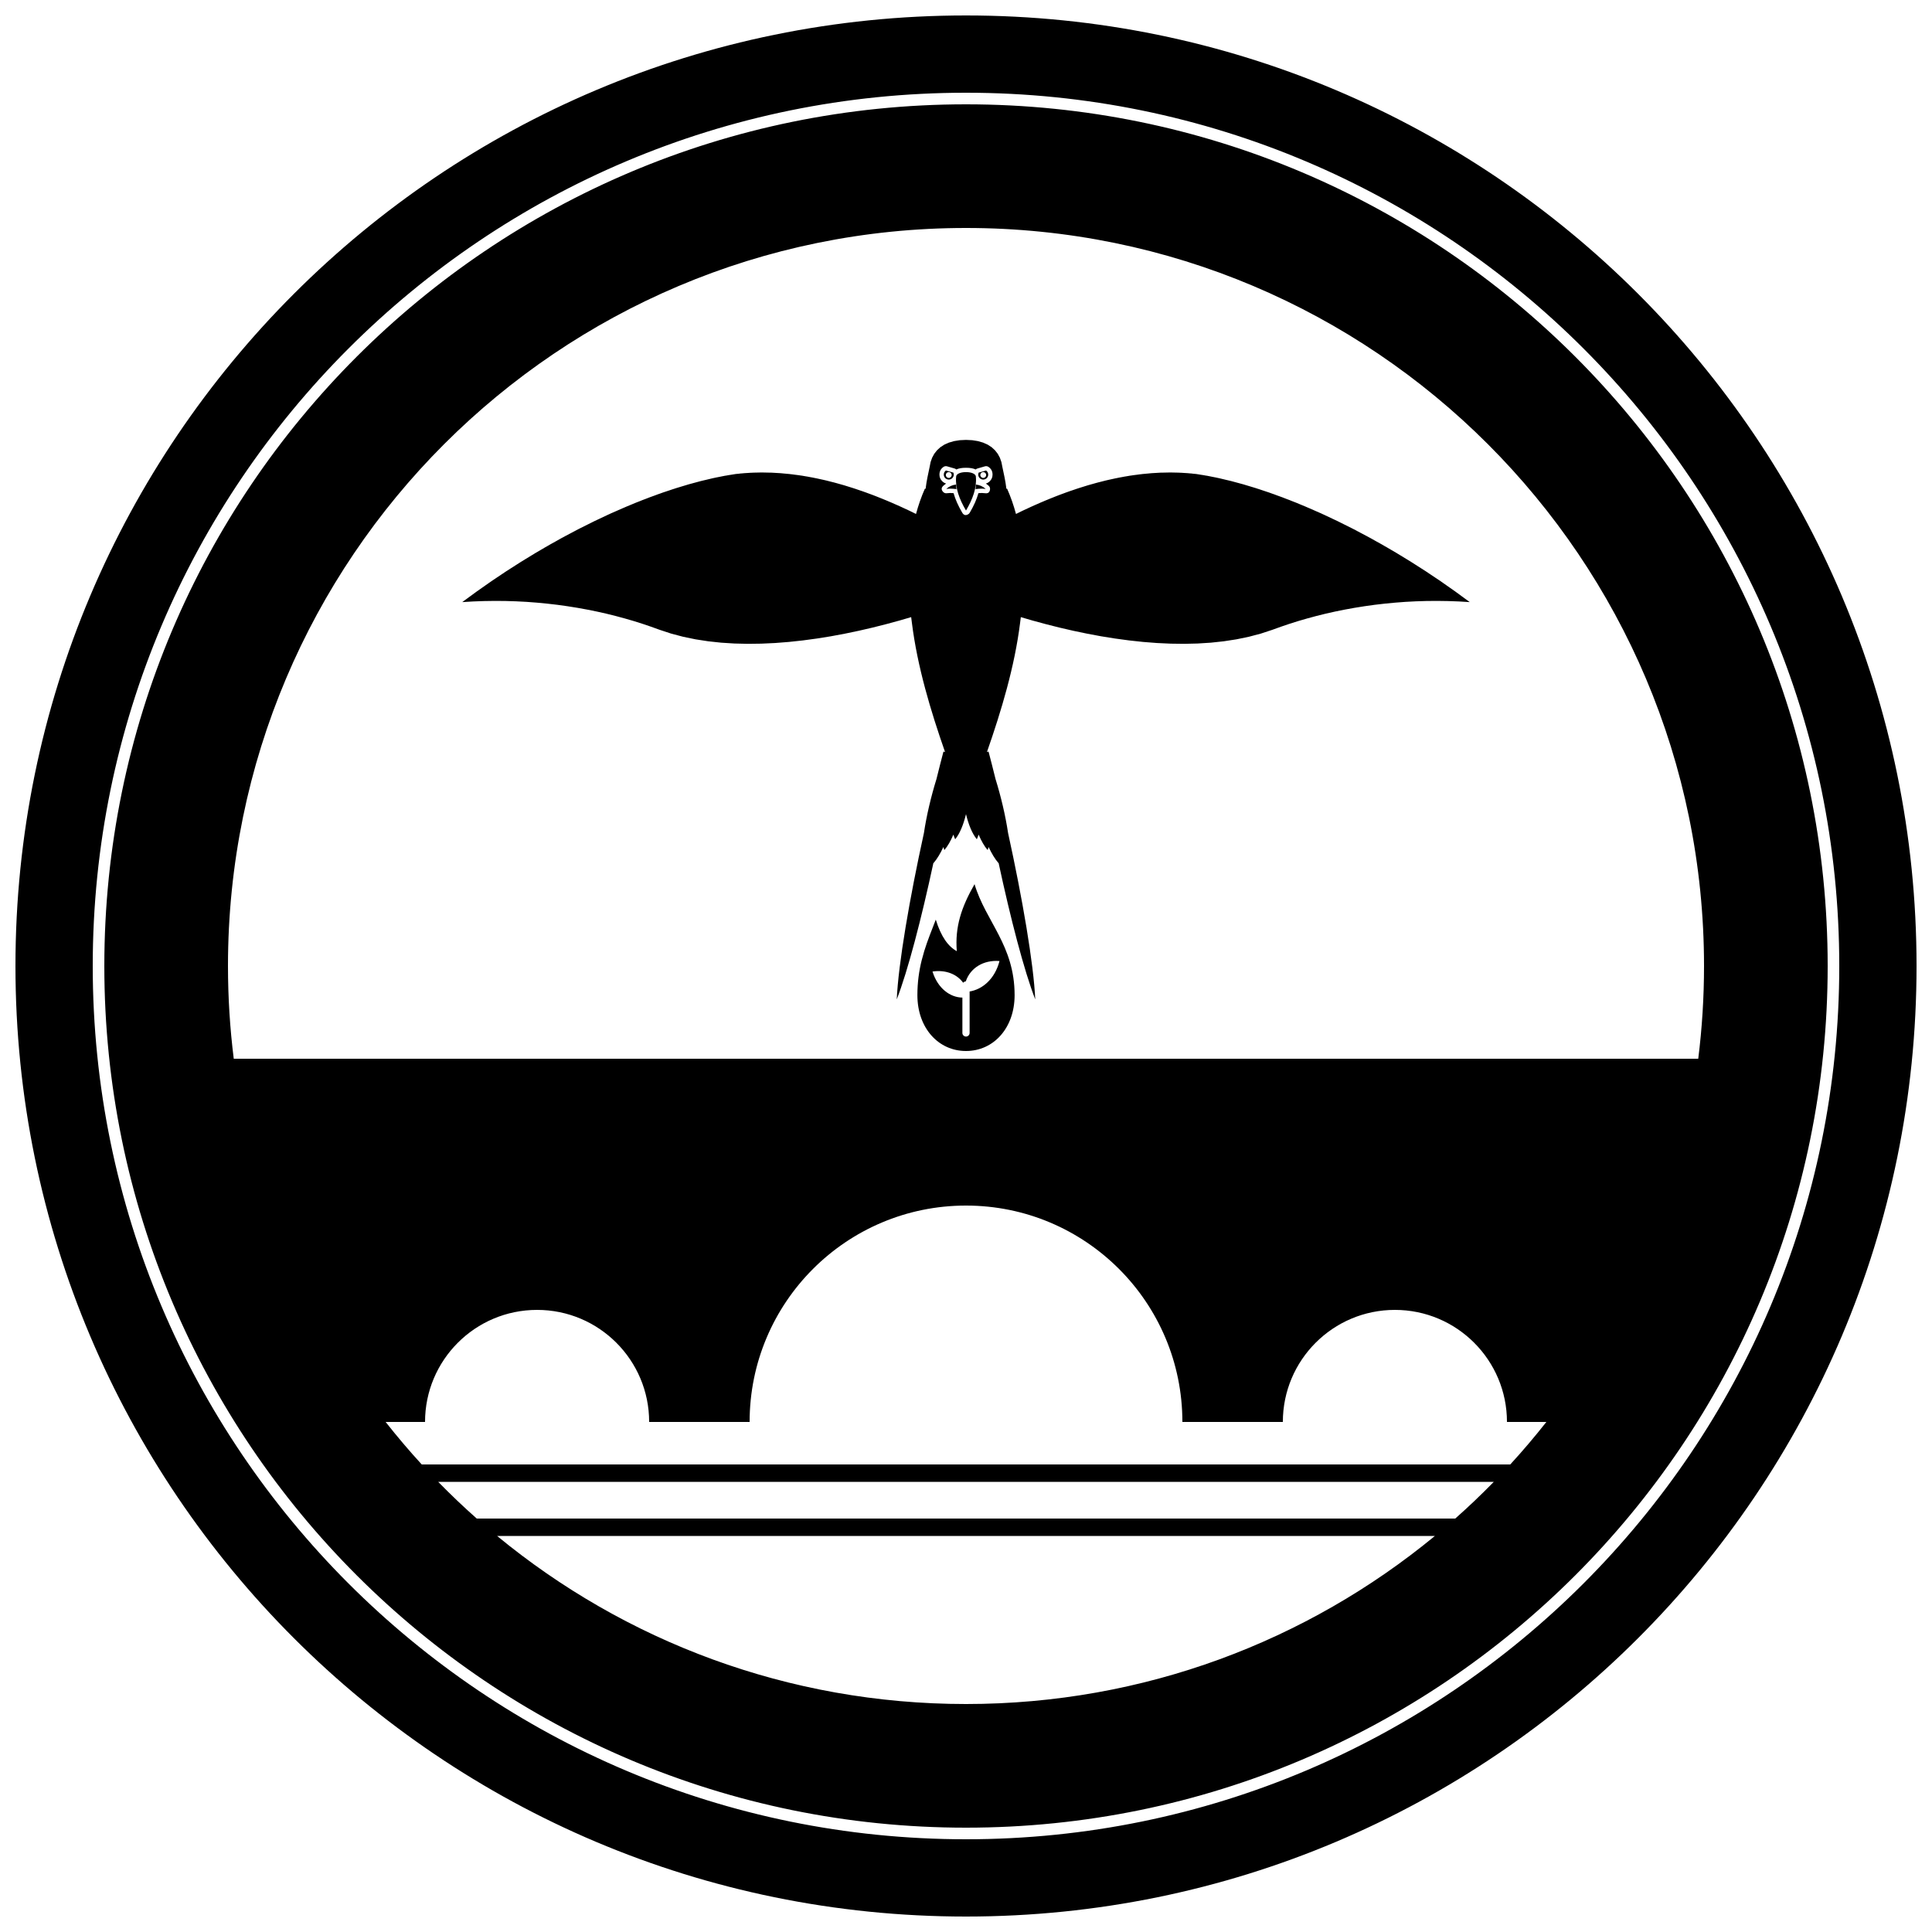
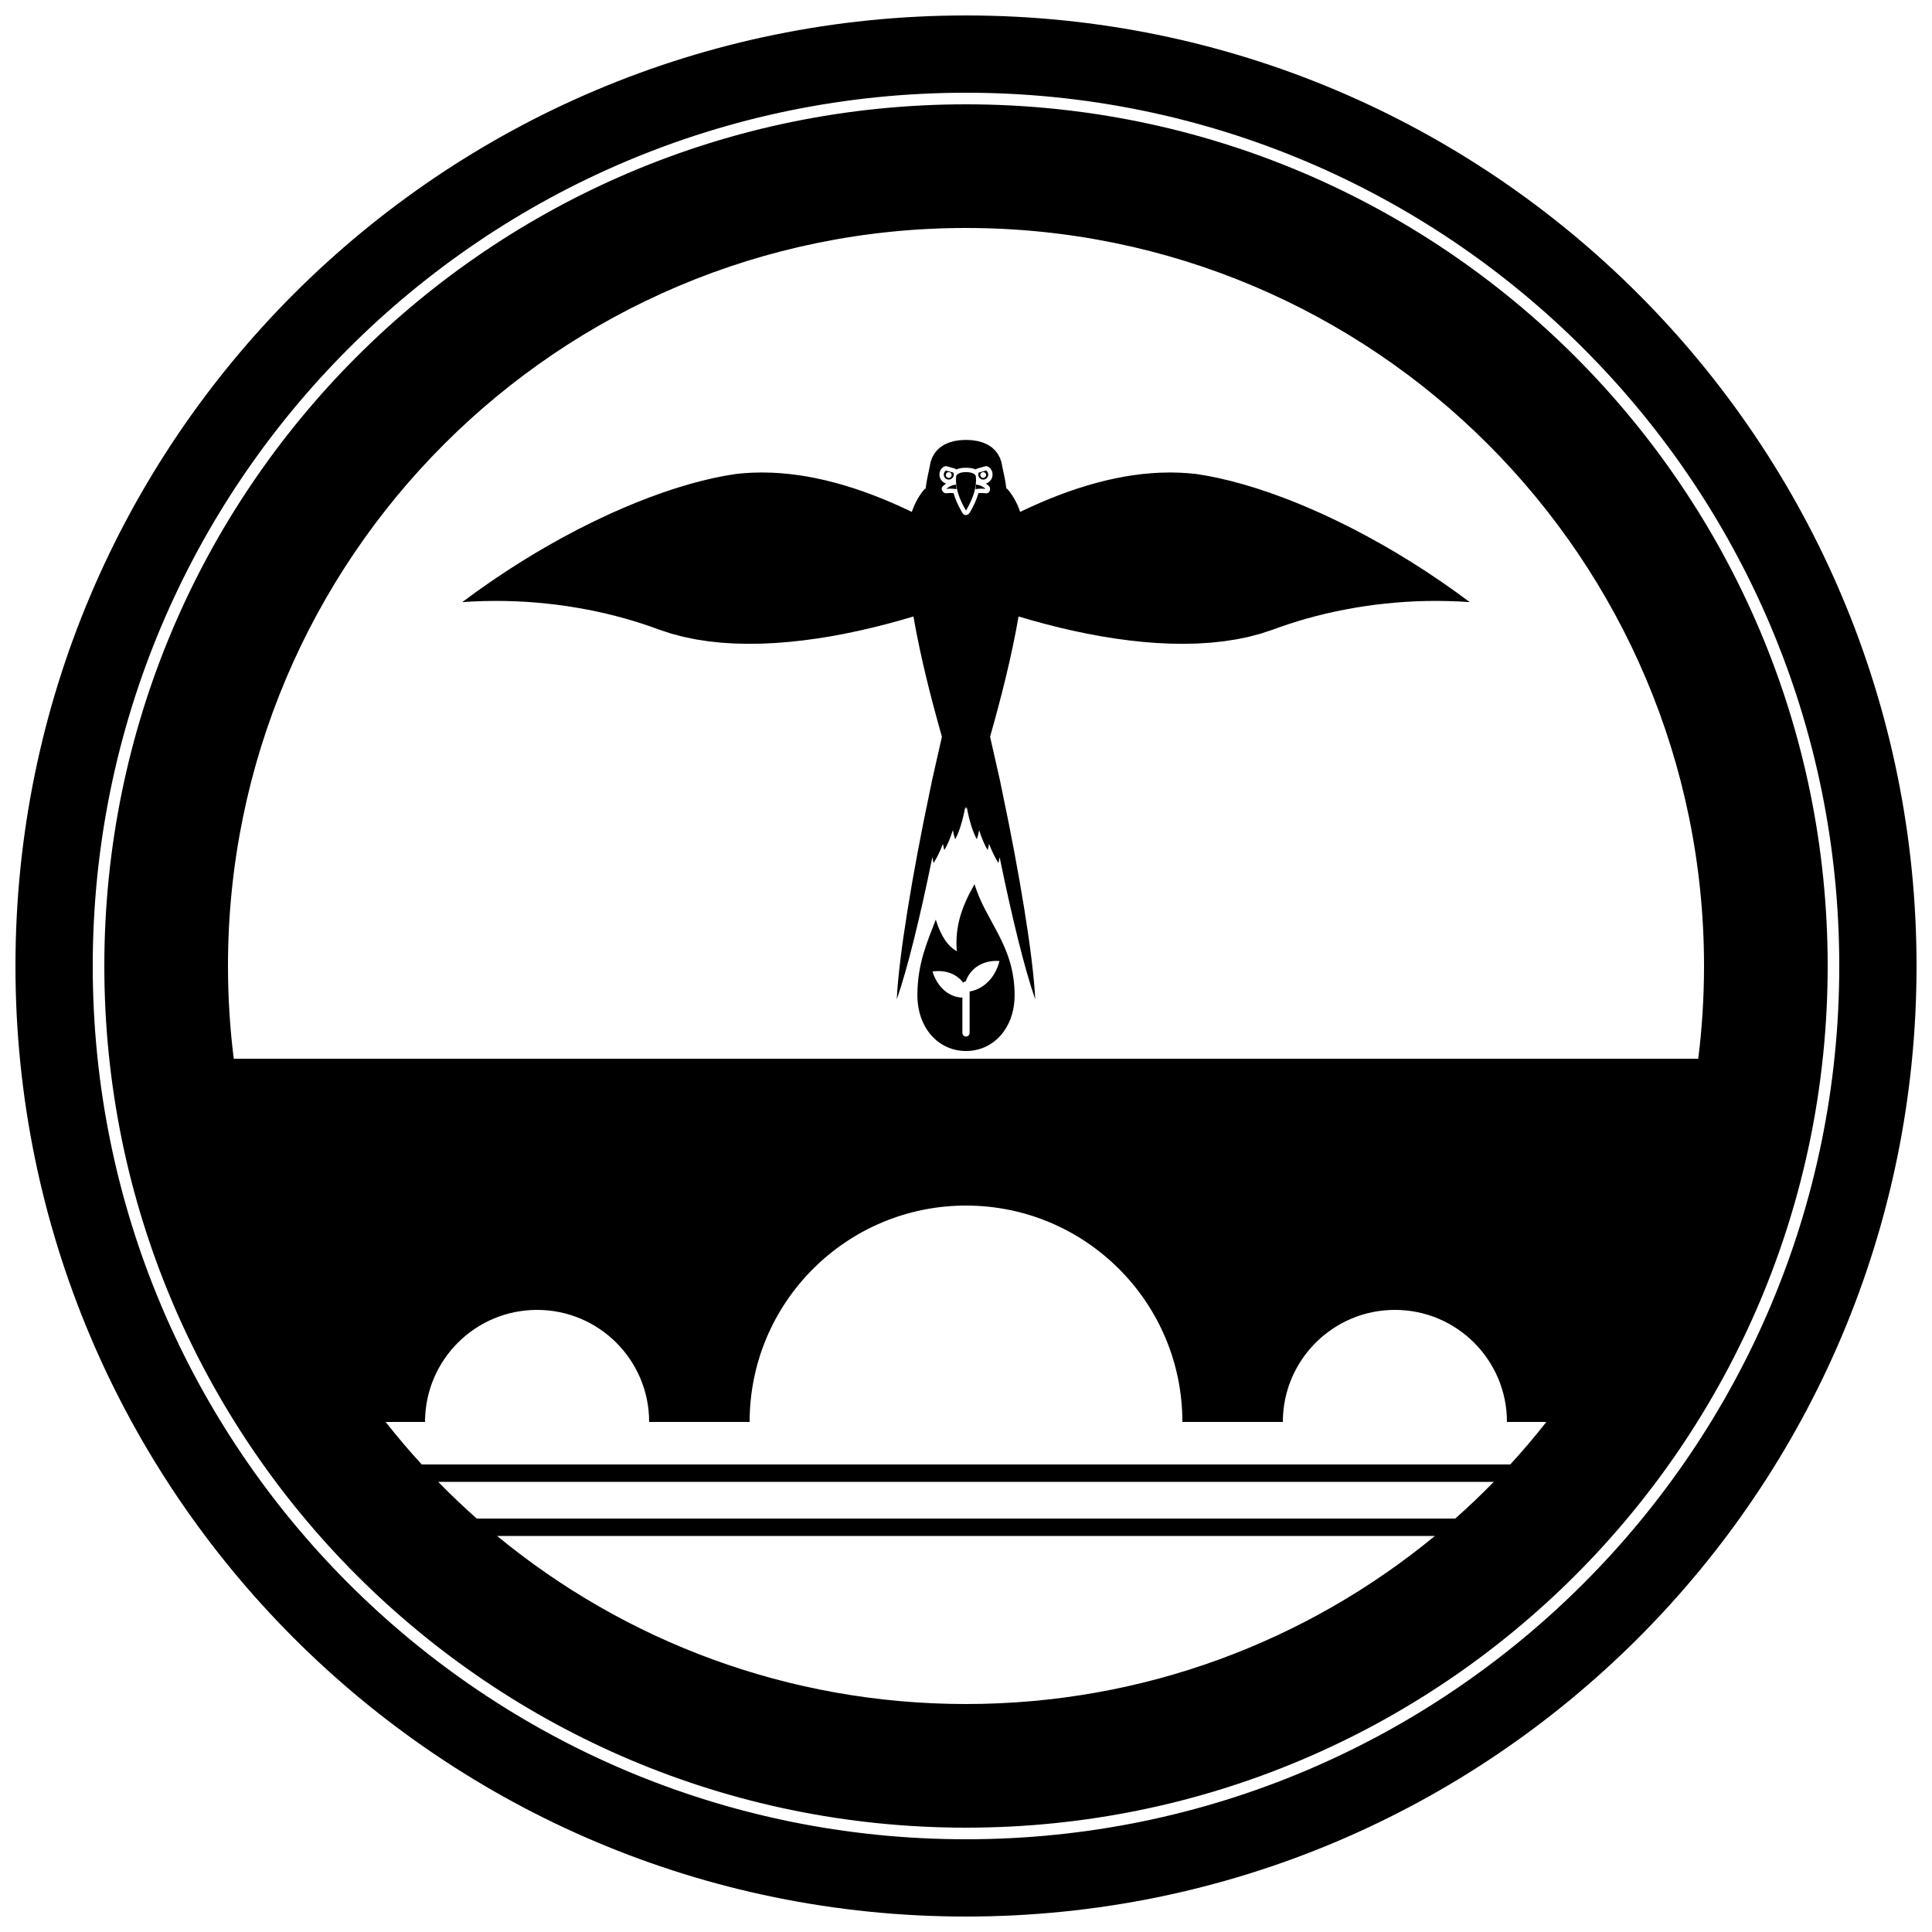
<svg xmlns="http://www.w3.org/2000/svg" viewBox="0 0 1000 1000" role="img" aria-label="קריית חינוך דרור · משלחת לגרמניה 2026">
-   <path fill="#000000" d="M8 500C8 228.28 228.28 8 500 8C771.72 8 992 228.28 992 500C992 771.72 771.72 992 500 992C228.28 992 8 771.72 8 500ZM48 500C48 749.63 250.37 952 500 952C749.63 952 952 749.63 952 500C952 250.37 749.63 48 500 48C250.37 48 48 250.37 48 500ZM54 500C54 253.68 253.68 54 500 54C746.32 54 946 253.68 946 500C946 746.32 746.32 946 500 946C253.68 946 54 746.32 54 500ZM118 500C118 516.26 119.02 532.28 120.99 548H879.01C880.98 532.28 882 516.26 882 500C882 289.03 710.97 118 500 118C289.03 118 118 289.03 118 500ZM781.71 758C788.21 750.91 794.45 743.57 800.4 736H780C780 703.97 754.03 678 722 678C689.97 678 664 703.97 664 736H612C612 674.14 561.86 624 500 624C438.14 624 388 674.14 388 736H336C336 703.97 310.03 678 278 678C245.97 678 220 703.97 220 736H199.6C205.55 743.57 211.79 750.91 218.29 758ZM488.33 389.03 489.14 389.2C481.68 367.83 474.84 345.12 472 322.4C471.86 321.41 471.74 320.41 471.62 319.42L465.71 321.15L458.7 323.05L451.62 324.84L444.47 326.49L437.28 327.99L430.06 329.34L422.82 330.5L415.59 331.48L408.38 332.26L401.22 332.82L394.11 333.15L387.08 333.24L380.13 333.08L373.3 332.65L366.59 331.93L360.04 330.92L353.64 329.6L347.43 327.96L341.41 325.98L337.05 324.41L332.6 322.9L328.04 321.46L323.39 320.11L318.64 318.83L313.81 317.63L308.9 316.53L303.9 315.52L298.84 314.6L293.7 313.78L288.49 313.05L283.22 312.44L277.89 311.93L272.51 311.52L267.07 311.24L261.58 311.07L256.06 311.03L250.49 311.11L244.89 311.31L239.26 311.65L246.82 306.11L254.41 300.79L262.02 295.69L269.64 290.82L277.26 286.17L281.82 283.51V283.49L283.37 282.62L284.86 281.75L287.84 280.1L290.51 278.59L291.55 278.04L292.42 277.56L296.1 275.62L299.13 274.01L299.76 273.69L299.93 273.6L307.39 269.88L307.55 269.8L307.68 269.73L309.33 268.96L314.75 266.4L315.25 266.18L316.11 265.77L319.18 264.43L322.03 263.17L323.1 262.72L324.43 262.14L326.4 261.33L329.2 260.16L331.29 259.35L332.59 258.82L334.07 258.27L336.24 257.42L338.91 256.46L340.58 255.83L341.55 255.5L343.14 254.92L346.52 253.8L348.38 253.17L349.1 252.95L349.89 252.68L354.83 251.19L355.96 250.85L356.11 250.8L356.48 250.69L362.88 248.96L363.07 248.92L363.3 248.86L365.19 248.42L369.08 247.49L369.59 247.39L370.38 247.21L372.45 246.81L375.07 246.28L376.23 246.1L377.17 245.92L378.14 245.78L380.83 245.34L382.56 245.18L383.15 245.09L384.12 245.02L385.41 244.9L387.31 244.79L388.42 244.71L389.06 244.69L390.02 244.64L392.97 244.58L393.73 244.56L393.95 244.57L394.66 244.56L398.44 244.64L399.07 244.65L399.17 244.65L399.31 244.65L403.98 244.92L404.28 244.95L404.42 244.96L405.52 245.07L408.69 245.36L409.19 245.43L409.82 245.49L411.65 245.74L413.4 245.96L414.15 246.08L415.23 246.23L416.89 246.52L418.13 246.72L419.3 246.95L420.67 247.19L421.81 247.43L422.88 247.64L424.63 248.03L426.12 248.35L426.88 248.53L427.65 248.7L429.9 249.28L431.6 249.7L432.14 249.85L432.42 249.92L436.82 251.16L437.09 251.24L437.11 251.24L437.22 251.28L442.02 252.78L442.33 252.89L442.59 252.97L444.01 253.46L446.82 254.41L447.41 254.63L448.11 254.87L449.69 255.46L451.64 256.18L452.76 256.61L453.64 256.95L454.93 257.47L456.47 258.08L457.97 258.7L459.17 259.19L460.12 259.6L461.3 260.09L463.05 260.87L464.72 261.59L465.74 262.06L466.13 262.23L467.66 262.94L470.26 264.14L470.76 264.38L470.97 264.48L474.13 266.03C475.34 261.51 476.86 257.14 478.72 252.96H479.12L479.17 252.42L479.54 249.85L480.02 247.2L480.59 244.47L481.18 241.67L481.67 239.19L482.47 236.91L483.59 234.86L485.02 233.04L486.76 231.46L488.81 230.13L491.16 229.09L493.81 228.32L496.76 227.85L500 227.69L503.24 227.85L506.19 228.32L508.84 229.09L511.19 230.13L513.24 231.46L514.98 233.04L516.41 234.86L517.53 236.91L518.33 239.19L518.82 241.67L519.41 244.47L519.98 247.2L520.46 249.85L520.83 252.42L520.88 252.96H521.28C523.14 257.14 524.66 261.51 525.87 266.03L529.03 264.48L529.24 264.38L529.74 264.14L532.34 262.94L533.87 262.23L534.26 262.06L535.28 261.59L536.95 260.87L538.7 260.09L539.88 259.6L540.83 259.19L542.03 258.7L543.53 258.08L545.07 257.47L546.36 256.95L547.24 256.61L548.36 256.18L550.31 255.46L551.89 254.87L552.59 254.63L553.18 254.41L555.99 253.46L557.41 252.97L557.67 252.89L557.98 252.78L562.78 251.28L562.89 251.24L562.91 251.24L563.18 251.16L567.58 249.92L567.86 249.85L568.4 249.7L570.1 249.28L572.35 248.7L573.12 248.53L573.88 248.35L575.37 248.03L577.12 247.64L578.19 247.43L579.33 247.19L580.7 246.95L581.87 246.72L583.11 246.52L584.77 246.23L585.85 246.08L586.6 245.96L588.35 245.74L590.18 245.49L590.81 245.43L591.31 245.36L594.48 245.07L595.58 244.96L595.72 244.95L596.02 244.92L600.69 244.65L600.83 244.65L600.93 244.65L601.56 244.64L605.34 244.56L606.05 244.57L606.27 244.56L607.03 244.58L609.98 244.64L610.94 244.69L611.58 244.71L612.69 244.79L614.59 244.9L615.88 245.02L616.85 245.09L617.44 245.18L619.17 245.34L621.86 245.78L622.83 245.92L623.77 246.1L624.93 246.28L627.55 246.81L629.62 247.21L630.41 247.39L630.92 247.49L634.81 248.42L636.7 248.86L636.93 248.92L637.12 248.96L643.52 250.69L643.89 250.8L644.04 250.85L645.17 251.19L650.11 252.68L650.9 252.95L651.62 253.17L653.48 253.8L656.86 254.92L658.45 255.5L659.42 255.83L661.09 256.46L663.76 257.42L665.93 258.27L667.41 258.82L668.71 259.35L670.8 260.16L673.6 261.33L675.57 262.14L676.9 262.72L677.97 263.17L680.82 264.43L683.89 265.77L684.75 266.18L685.25 266.4L690.67 268.96L692.32 269.73L692.45 269.8L692.61 269.88L700.07 273.6L700.24 273.69L700.87 274.01L703.9 275.62L707.58 277.56L708.45 278.04L709.49 278.59L712.16 280.1L715.14 281.75L716.63 282.62L718.18 283.49V283.51L722.74 286.17L730.36 290.82L737.98 295.69L745.59 300.79L753.18 306.11L760.74 311.65L755.11 311.31L749.51 311.11L743.94 311.03L738.42 311.07L732.93 311.24L727.49 311.52L722.11 311.93L716.78 312.44L711.51 313.05L706.3 313.78L701.16 314.6L696.1 315.52L691.1 316.53L686.19 317.63L681.36 318.83L676.61 320.11L671.96 321.46L667.4 322.9L662.95 324.41L658.59 325.98L652.57 327.96L646.36 329.6L639.96 330.92L633.41 331.93L626.7 332.65L619.87 333.08L612.92 333.24L605.89 333.15L598.78 332.82L591.62 332.26L584.41 331.48L577.18 330.5L569.94 329.34L562.72 327.99L555.53 326.49L548.38 324.84L541.3 323.05L534.29 321.15L528.38 319.42C528.26 320.41 528.14 321.41 528 322.4C525.16 345.12 518.32 367.83 510.86 389.2L511.67 389.03C512.88 393.63 514.09 398.37 515.28 403.21C518.14 412.43 520.44 422.23 521.78 431.16C529.19 464.95 535.01 498.77 535.84 517.28C530.05 502.36 523.06 475.46 516.85 446.55Q516.83 446.63 516.8 446.72C514.99 444.62 513.28 441.78 511.71 438.42C511.55 438.97 511.39 439.5 511.2 440C509.48 438.01 507.92 435.25 506.53 431.99C506.26 432.86 505.95 433.67 505.6 434.4C503.2 431.49 501.31 426.82 500 421.39C498.69 426.82 496.8 431.49 494.4 434.4C494.05 433.67 493.74 432.86 493.47 431.99C492.08 435.25 490.52 438.01 488.8 440C488.61 439.5 488.45 438.97 488.29 438.42C486.72 441.78 485.01 444.62 483.2 446.72C483.18 446.66 483.17 446.6 483.15 446.55C476.94 475.46 469.95 502.36 464.16 517.28C464.99 498.77 470.81 464.95 478.22 431.16C479.56 422.23 481.86 412.43 484.72 403.21C485.91 398.37 487.12 393.63 488.33 389.03ZM742.71 795H257.29C323.28 849.36 407.83 882 500 882C592.17 882 676.72 849.36 742.71 795ZM753.24 786C760.12 779.91 766.77 773.57 773.19 767H226.81C233.23 773.57 239.88 779.91 246.76 786ZM504.42 457.64C510.2 477.02 525.16 489.26 525.16 515.1C525.16 532.1 514.28 544 500 544C485.72 544 474.84 532.1 474.84 515.1C474.84 508.37 475.71 502.5 477.04 497.12Q477.71 494.76 478.39 492.26C480.15 486.56 482.33 481.32 484.36 476C487.08 484.84 490.82 489.94 495.24 492.32C494.22 479.74 497.62 469.54 504.42 457.64ZM486.26 245.65Q486.26 247.64 487.66 249.05Q488.58 249.97 489.73 250.3Q488.98 250.78 488.29 251.41Q487.45 252.16 487.41 252.95Q487.37 253.74 488.12 254.57Q488.92 255.45 490.09 255.29Q491.67 255.07 493.57 255.25Q494.91 260.04 498.07 265.39Q498.64 266.35 499.41 266.55Q500.18 266.75 501.14 266.18Q501.64 265.89 501.93 265.39Q505.09 260.04 506.43 255.25Q508.33 255.07 509.91 255.29Q512.13 255.6 512.43 253.38Q512.6 252.2 511.71 251.41Q511.02 250.78 510.27 250.3Q511.42 249.97 512.34 249.05Q513.74 247.64 513.74 245.65Q513.74 243.14 511.68 241.69Q510.8 241.08 509.77 241.38L505.93 242.49Q505.38 242.64 505.01 243Q503.2 242.12 500 242.12Q496.8 242.12 494.99 243Q494.62 242.64 494.07 242.49L490.23 241.38Q489.2 241.08 488.32 241.69Q486.26 243.14 486.26 245.65ZM501.87 513.19C508.51 512.1 514.93 506.76 517.34 497.42C508.95 496.8 502.26 501.01 499.88 507.96C499.33 508 498.85 508.27 498.53 508.67C495.39 504.31 489.61 501.83 482.66 502.86C485.36 511.56 491.76 516.28 498.13 516.35V534.65C498.13 535.68 498.97 536.52 500 536.52C501.03 536.52 501.87 535.68 501.87 534.65ZM494.89 246.78C494.89 243.55 505.11 243.55 505.11 246.78C505.64 252.42 503.49 258.34 500 264.25C496.51 258.34 494.36 252.42 494.89 246.78ZM506.34 245.65C506.34 245.29 506.42 244.95 506.55 244.63L510.4 243.53C511.07 243.99 511.5 244.77 511.5 245.65C511.5 247.07 510.35 248.23 508.92 248.23C507.5 248.23 506.34 247.07 506.34 245.65ZM488.5 245.65C488.5 244.77 488.93 243.99 489.6 243.53L493.45 244.63C493.58 244.95 493.66 245.29 493.66 245.65C493.66 247.07 492.5 248.23 491.08 248.23C489.65 248.23 488.5 247.07 488.5 245.65ZM505.16 250.81Q508.06 251.13 510.21 253.07Q507.85 252.74 504.95 253.18ZM494.84 250.81 495.05 253.18Q492.15 252.74 489.79 253.07Q491.94 251.13 494.84 250.81ZM507.42 245.86C507.42 246.7 508.09 247.37 508.92 247.37C509.76 247.37 510.43 246.7 510.43 245.86C510.43 245.03 509.76 244.36 508.92 244.36C508.09 244.36 507.42 245.03 507.42 245.86ZM489.57 245.86C489.57 246.7 490.24 247.37 491.08 247.37C491.91 247.37 492.58 246.7 492.58 245.86C492.58 245.03 491.91 244.36 491.08 244.36C490.24 244.36 489.57 245.03 489.57 245.86Z" />
+   <path fill="#000000" d="M8 500C8 228.28 228.28 8 500 8C771.72 8 992 228.28 992 500C992 771.72 771.72 992 500 992C228.28 992 8 771.72 8 500ZM48 500C48 749.63 250.37 952 500 952C749.63 952 952 749.63 952 500C952 250.37 749.63 48 500 48C250.37 48 48 250.37 48 500ZM54 500C54 253.68 253.68 54 500 54C746.32 54 946 253.68 946 500C946 746.32 746.32 946 500 946C253.68 946 54 746.32 54 500ZM118 500C118 516.26 119.02 532.28 120.99 548H879.01C880.98 532.28 882 516.26 882 500C882 289.03 710.97 118 500 118C289.03 118 118 289.03 118 500ZM781.71 758C788.21 750.91 794.45 743.57 800.4 736H780C780 703.97 754.03 678 722 678C689.97 678 664 703.97 664 736H612C612 674.14 561.86 624 500 624C438.14 624 388 674.14 388 736H336C336 703.97 310.03 678 278 678C245.97 678 220 703.97 220 736H199.6C205.55 743.57 211.79 750.91 218.29 758ZM500 227.69 503.24 227.85 506.19 228.32 508.84 229.09 511.19 230.13 513.24 231.46 514.98 233.04 516.41 234.86 517.53 236.91 518.33 239.19 518.82 241.67 519.41 244.47 519.98 247.2 520.46 249.85 520.83 252.42 520.88 252.96H521.28C524.24 256.29 526.47 260.36 528.05 264.96L529.03 264.48L529.24 264.38L529.74 264.14L532.34 262.94L533.87 262.23L534.26 262.06L535.28 261.59L536.95 260.87L538.7 260.09L539.88 259.6L540.83 259.19L542.03 258.7L543.53 258.08L545.07 257.47L546.36 256.95L547.24 256.61L548.36 256.18L550.31 255.46L551.89 254.87L552.59 254.63L553.18 254.41L555.99 253.46L557.41 252.97L557.67 252.89L557.98 252.78L562.78 251.28L562.89 251.24L562.91 251.24L563.18 251.16L567.58 249.92L567.86 249.85L568.4 249.7L570.1 249.28L572.35 248.7L573.12 248.53L573.88 248.35L575.37 248.03L577.12 247.64L578.19 247.43L579.33 247.19L580.7 246.95L581.87 246.72L583.11 246.52L584.77 246.23L585.85 246.08L586.6 245.96L588.35 245.74L590.18 245.49L590.81 245.43L591.31 245.36L594.48 245.07L595.58 244.96L595.72 244.95L596.02 244.92L600.69 244.65L600.83 244.65L600.93 244.65L601.56 244.64L605.34 244.56L606.05 244.57L606.27 244.56L607.03 244.58L609.98 244.64L610.94 244.69L611.58 244.71L612.69 244.79L614.59 244.9L615.88 245.02L616.85 245.09L617.44 245.18L619.17 245.34L621.86 245.78L622.83 245.92L623.77 246.1L624.93 246.28L627.55 246.81L629.62 247.21L630.41 247.39L630.92 247.49L634.81 248.42L636.7 248.86L636.93 248.92L637.12 248.96L643.52 250.69L643.89 250.8L644.04 250.85L645.17 251.19L650.11 252.68L650.9 252.95L651.62 253.17L653.48 253.8L656.86 254.92L658.45 255.5L659.42 255.83L661.09 256.46L663.76 257.42L665.93 258.27L667.41 258.82L668.71 259.35L670.8 260.16L673.6 261.33L675.57 262.14L676.9 262.72L677.97 263.17L680.82 264.43L683.89 265.77L684.75 266.18L685.25 266.4L690.67 268.96L692.32 269.73L692.45 269.8L692.61 269.88L700.07 273.6L700.24 273.69L700.87 274.01L703.9 275.62L707.58 277.56L708.45 278.04L709.49 278.59L712.16 280.1L715.14 281.75L716.63 282.62L718.18 283.49V283.51L722.74 286.17L730.36 290.82L737.98 295.69L745.59 300.79L753.18 306.11L760.74 311.65L755.11 311.31L749.51 311.11L743.94 311.03L738.42 311.07L732.93 311.24L727.49 311.52L722.11 311.93L716.78 312.44L711.51 313.05L706.3 313.78L701.16 314.6L696.1 315.52L691.1 316.53L686.19 317.63L681.36 318.83L676.61 320.11L671.96 321.46L667.4 322.9L662.95 324.41L658.59 325.98L652.57 327.96L646.36 329.6L639.96 330.92L633.41 331.93L626.7 332.65L619.87 333.08L612.92 333.24L605.89 333.15L598.78 332.82L591.62 332.26L584.41 331.48L577.18 330.5L569.94 329.34L562.72 327.99L555.53 326.49L548.38 324.84L541.3 323.05L534.29 321.15L527.39 319.13L527.21 319.07C523.47 340.65 517.86 362.33 512.46 381.35C513.7 386.65 514.93 392.07 516.14 397.58C517.12 401.71 518.02 405.88 518.82 410C527.55 451.39 534.77 494.67 535.84 517.28C530.33 501.61 523.69 474.37 517.59 444.54C517.49 444.3 517.4 444.06 517.3 443.81C517.17 444.84 517 445.81 516.8 446.72C515.1 444.11 513.47 440.72 511.94 436.78C511.73 437.93 511.49 439.01 511.2 440C509.6 437.35 508.13 433.83 506.81 429.72C506.48 431.46 506.08 433.03 505.6 434.4C503.43 430.49 501.67 424.57 500.38 417.71Q500.18 418.23 500 418.72Q499.82 418.23 499.62 417.71C498.33 424.57 496.57 430.49 494.4 434.4C493.92 433.03 493.52 431.46 493.19 429.72C491.87 433.83 490.4 437.35 488.8 440C488.51 439.01 488.27 437.93 488.06 436.78C486.53 440.72 484.9 444.11 483.2 446.72C483 445.81 482.83 444.84 482.7 443.81C482.6 444.06 482.51 444.3 482.41 444.54C476.31 474.37 469.67 501.61 464.16 517.28C465.23 494.67 472.45 451.39 481.18 410C481.98 405.88 482.88 401.71 483.86 397.58C485.07 392.07 486.3 386.65 487.54 381.35C482.14 362.33 476.53 340.65 472.79 319.07L472.61 319.13L465.71 321.15L458.7 323.05L451.62 324.84L444.47 326.49L437.28 327.99L430.06 329.34L422.82 330.5L415.59 331.48L408.38 332.26L401.22 332.82L394.11 333.15L387.08 333.24L380.13 333.08L373.3 332.65L366.59 331.93L360.04 330.92L353.64 329.6L347.43 327.96L341.41 325.98L337.05 324.41L332.6 322.9L328.04 321.46L323.39 320.11L318.64 318.83L313.81 317.63L308.9 316.53L303.9 315.52L298.84 314.6L293.7 313.78L288.49 313.05L283.22 312.44L277.89 311.93L272.51 311.52L267.07 311.24L261.58 311.07L256.06 311.03L250.49 311.11L244.89 311.31L239.26 311.65L246.82 306.11L254.41 300.79L262.02 295.69L269.64 290.82L277.26 286.17L281.82 283.51V283.49L283.37 282.62L284.86 281.75L287.84 280.1L290.51 278.59L291.55 278.04L292.42 277.56L296.1 275.62L299.13 274.01L299.76 273.69L299.93 273.6L307.39 269.88L307.55 269.8L307.68 269.73L309.33 268.96L314.75 266.4L315.25 266.18L316.11 265.77L319.18 264.43L322.03 263.17L323.1 262.72L324.43 262.14L326.4 261.33L329.2 260.16L331.29 259.35L332.59 258.82L334.07 258.27L336.24 257.42L338.91 256.46L340.58 255.83L341.55 255.5L343.14 254.92L346.52 253.8L348.38 253.17L349.1 252.95L349.89 252.68L354.83 251.19L355.96 250.85L356.11 250.8L356.48 250.69L362.88 248.96L363.07 248.92L363.3 248.86L365.19 248.42L369.08 247.49L369.59 247.39L370.38 247.21L372.45 246.81L375.07 246.28L376.23 246.1L377.17 245.92L378.14 245.78L380.83 245.34L382.56 245.18L383.15 245.09L384.12 245.02L385.41 244.9L387.31 244.79L388.42 244.71L389.06 244.69L390.02 244.64L392.97 244.58L393.73 244.56L393.95 244.57L394.66 244.56L398.44 244.64L399.07 244.65L399.17 244.65L399.31 244.65L403.98 244.92L404.28 244.95L404.42 244.96L405.52 245.07L408.69 245.36L409.19 245.43L409.82 245.49L411.65 245.74L413.4 245.96L414.15 246.08L415.23 246.23L416.89 246.52L418.13 246.72L419.3 246.95L420.67 247.19L421.81 247.43L422.88 247.64L424.63 248.03L426.12 248.35L426.88 248.53L427.65 248.7L429.9 249.28L431.6 249.7L432.14 249.85L432.42 249.92L436.82 251.16L437.09 251.24L437.11 251.24L437.22 251.28L442.02 252.78L442.33 252.89L442.59 252.97L444.01 253.46L446.82 254.41L447.41 254.63L448.11 254.87L449.69 255.46L451.64 256.18L452.76 256.61L453.64 256.95L454.93 257.47L456.47 258.08L457.97 258.7L459.17 259.19L460.12 259.6L461.3 260.09L463.05 260.87L464.72 261.59L465.74 262.06L466.13 262.23L467.66 262.94L470.26 264.14L470.76 264.38L470.97 264.48L471.95 264.96C473.53 260.36 475.76 256.29 478.72 252.96H479.12L479.17 252.42L479.54 249.85L480.02 247.2L480.59 244.47L481.18 241.67L481.67 239.19L482.47 236.91L483.59 234.86L485.02 233.04L486.76 231.46L488.81 230.13L491.16 229.09L493.81 228.32L496.76 227.85ZM742.71 795H257.29C323.28 849.36 407.83 882 500 882C592.17 882 676.72 849.36 742.71 795ZM753.24 786C760.12 779.91 766.77 773.57 773.19 767H226.81C233.23 773.57 239.88 779.91 246.76 786ZM504.42 457.64C510.2 477.02 525.16 489.26 525.16 515.1C525.16 532.1 514.28 544 500 544C485.72 544 474.84 532.1 474.84 515.1C474.84 498.78 479.94 487.56 484.36 476C487.08 484.84 490.82 489.94 495.24 492.32C494.22 479.74 497.62 469.54 504.42 457.64ZM486.26 245.65Q486.26 247.64 487.66 249.05Q488.58 249.97 489.73 250.3Q488.98 250.78 488.29 251.41Q487.45 252.16 487.41 252.95Q487.37 253.74 488.12 254.57Q488.92 255.45 490.09 255.29Q491.67 255.07 493.57 255.25Q494.91 260.04 498.07 265.39Q498.64 266.35 499.41 266.55Q500.18 266.75 501.14 266.18Q501.64 265.89 501.93 265.39Q505.09 260.04 506.43 255.25Q508.33 255.07 509.91 255.29Q512.13 255.6 512.43 253.38Q512.6 252.2 511.71 251.41Q511.02 250.78 510.27 250.3Q511.42 249.97 512.34 249.05Q513.74 247.64 513.74 245.65Q513.74 243.14 511.68 241.69Q510.8 241.08 509.77 241.38L505.93 242.49Q505.38 242.64 505.01 243Q503.2 242.12 500 242.12Q496.8 242.12 494.99 243Q494.62 242.64 494.07 242.49L490.23 241.38Q489.2 241.08 488.32 241.69Q486.26 243.14 486.26 245.65ZM501.87 513.19C508.51 512.1 514.93 506.76 517.34 497.42C508.95 496.8 502.26 501.01 499.88 507.96C499.33 508 498.85 508.27 498.53 508.67C495.39 504.31 489.61 501.83 482.66 502.86C485.36 511.56 491.76 516.28 498.13 516.35V534.65C498.13 535.68 498.97 536.52 500 536.52C501.03 536.52 501.87 535.68 501.87 534.65ZM494.89 246.78C494.89 243.55 505.11 243.55 505.11 246.78C505.64 252.42 503.49 258.34 500 264.25C496.51 258.34 494.36 252.42 494.89 246.78ZM506.34 245.65C506.34 245.29 506.42 244.95 506.55 244.63L510.4 243.53C511.07 243.99 511.5 244.77 511.5 245.65C511.5 247.07 510.35 248.23 508.92 248.23C507.5 248.23 506.34 247.07 506.34 245.65ZM488.5 245.65C488.5 244.77 488.93 243.99 489.6 243.53L493.45 244.63C493.58 244.95 493.66 245.29 493.66 245.65C493.66 247.07 492.5 248.23 491.08 248.23C489.65 248.23 488.5 247.07 488.5 245.65ZM505.16 250.81Q508.06 251.13 510.21 253.07Q507.85 252.74 504.95 253.18ZM494.84 250.81 495.05 253.18Q492.15 252.74 489.79 253.07Q491.94 251.13 494.84 250.81ZM507.42 245.86C507.42 246.7 508.09 247.37 508.92 247.37C509.76 247.37 510.43 246.7 510.43 245.86C510.43 245.03 509.76 244.36 508.92 244.36C508.09 244.36 507.42 245.03 507.42 245.86ZM489.57 245.86C489.57 246.7 490.24 247.37 491.08 247.37C491.91 247.37 492.58 246.7 492.58 245.86C492.58 245.03 491.91 244.36 491.08 244.36C490.24 244.36 489.57 245.03 489.57 245.86Z" />
</svg>
